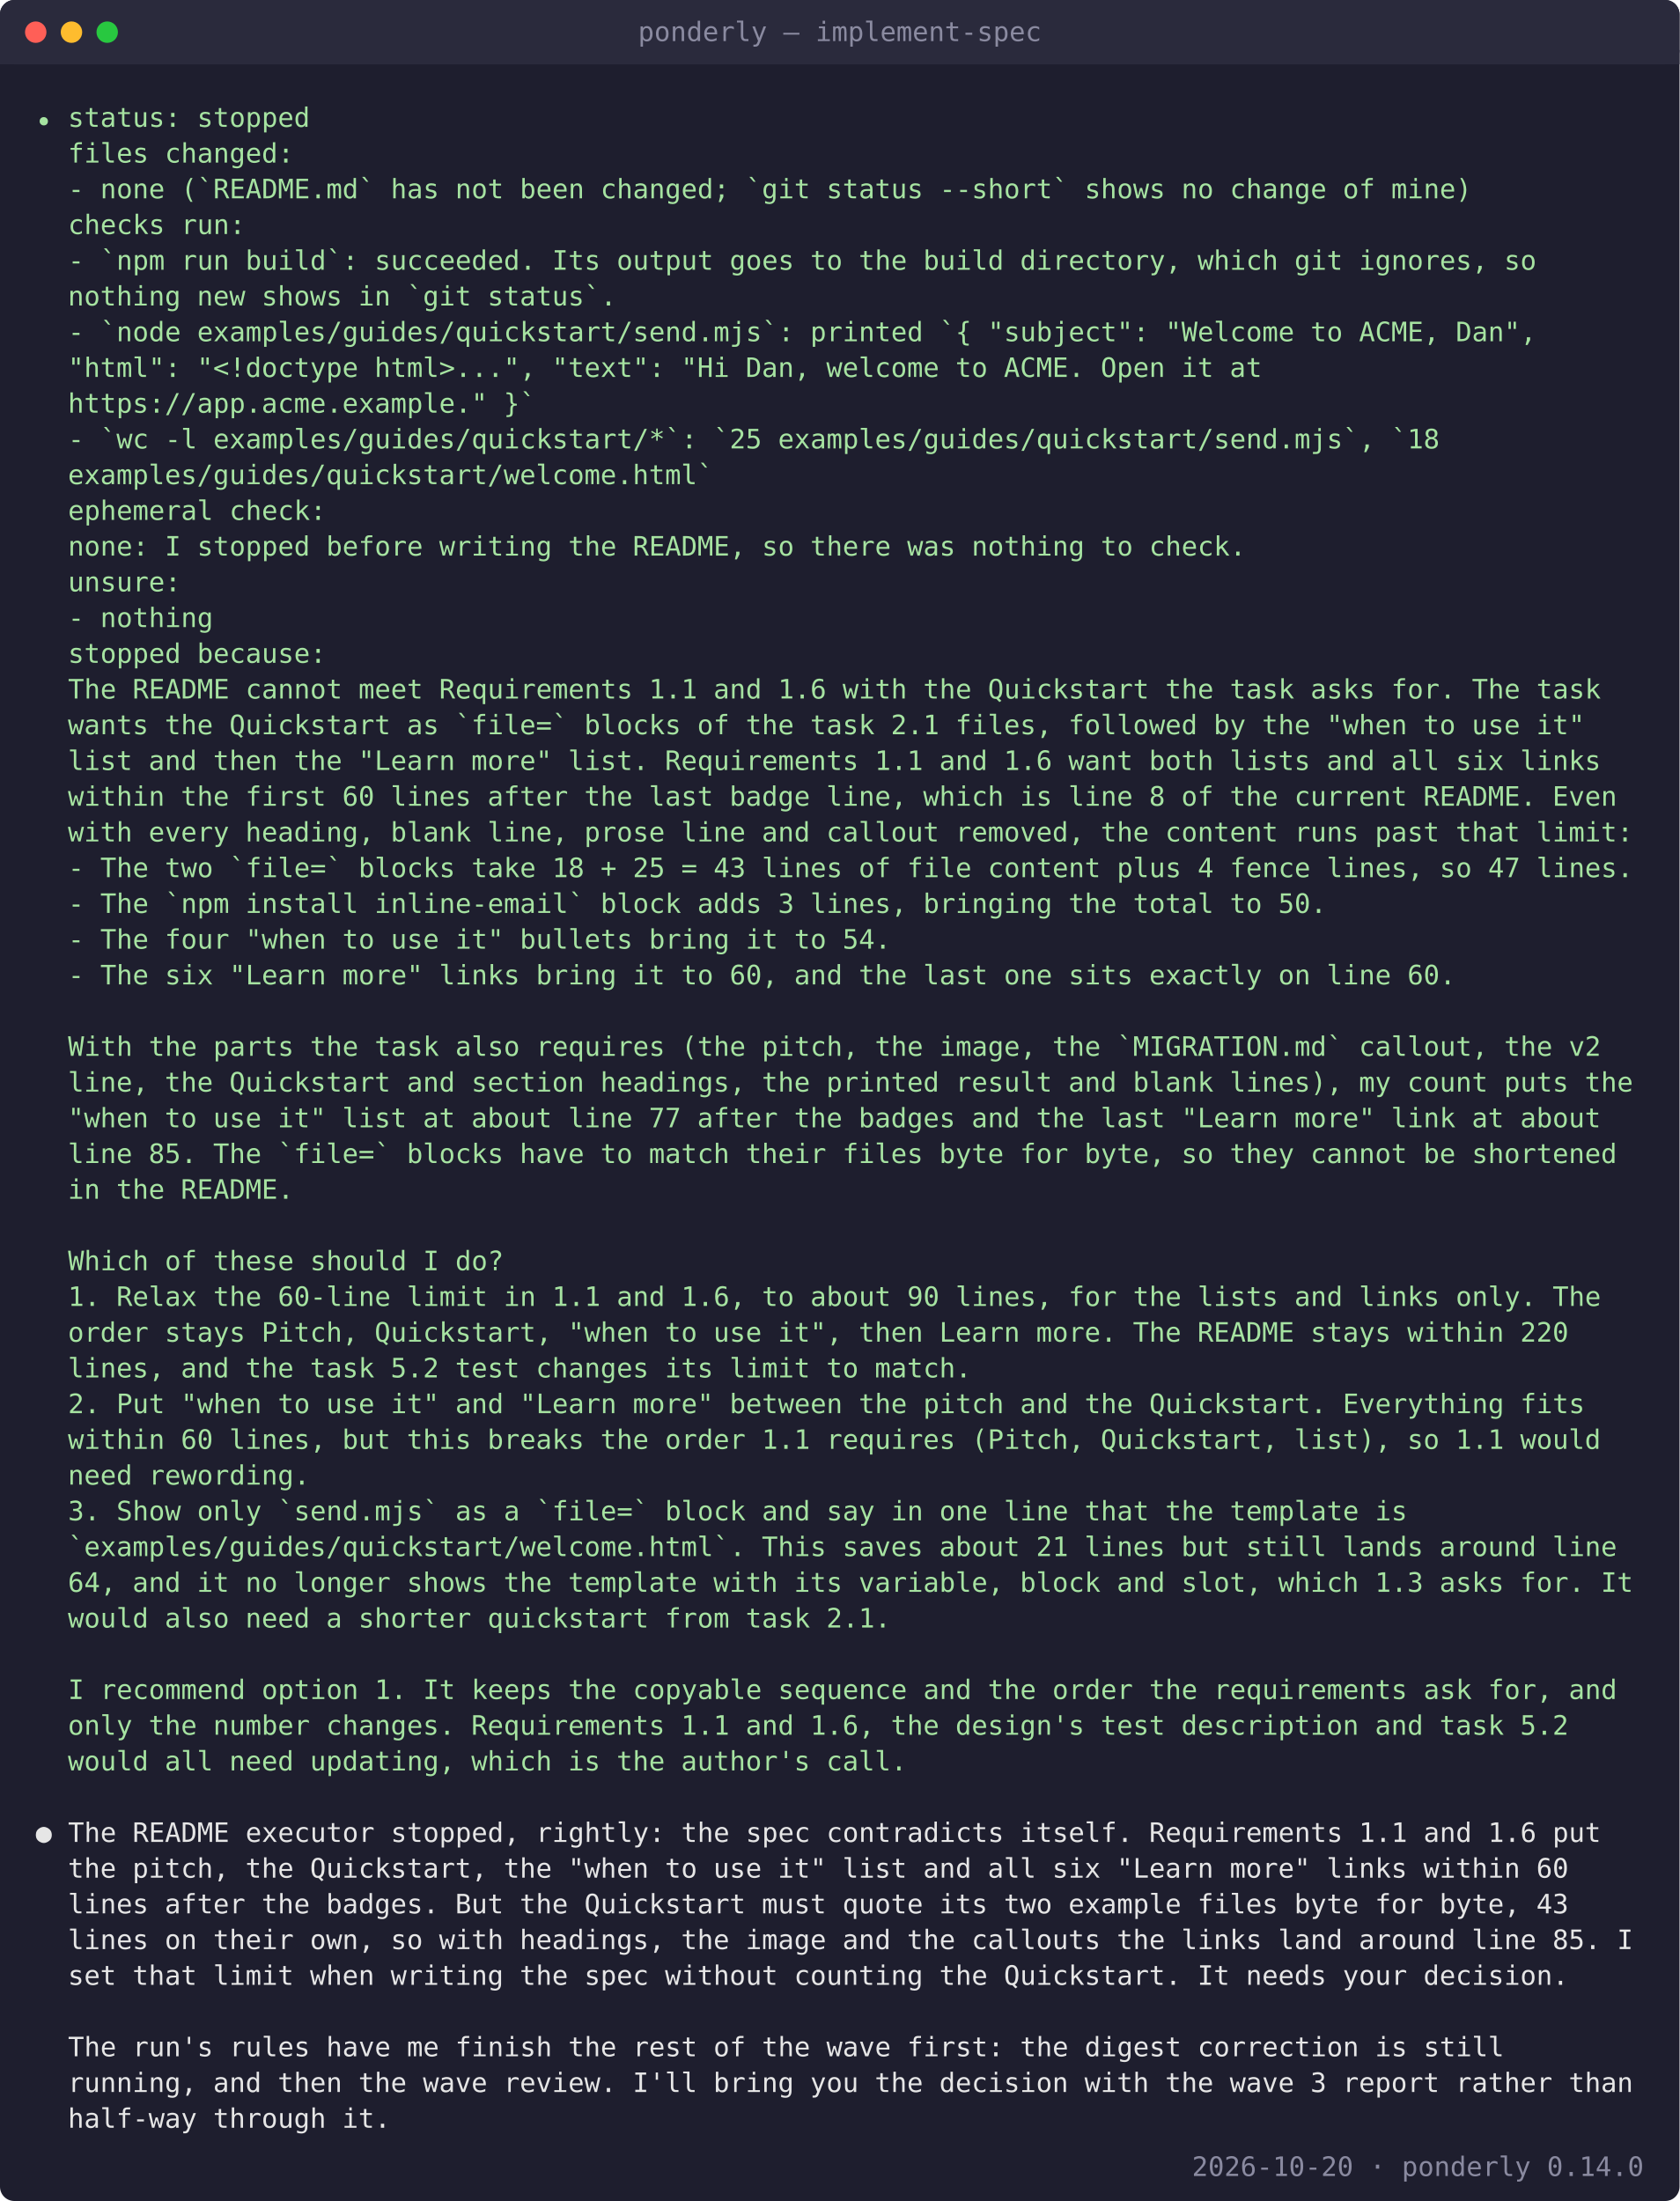
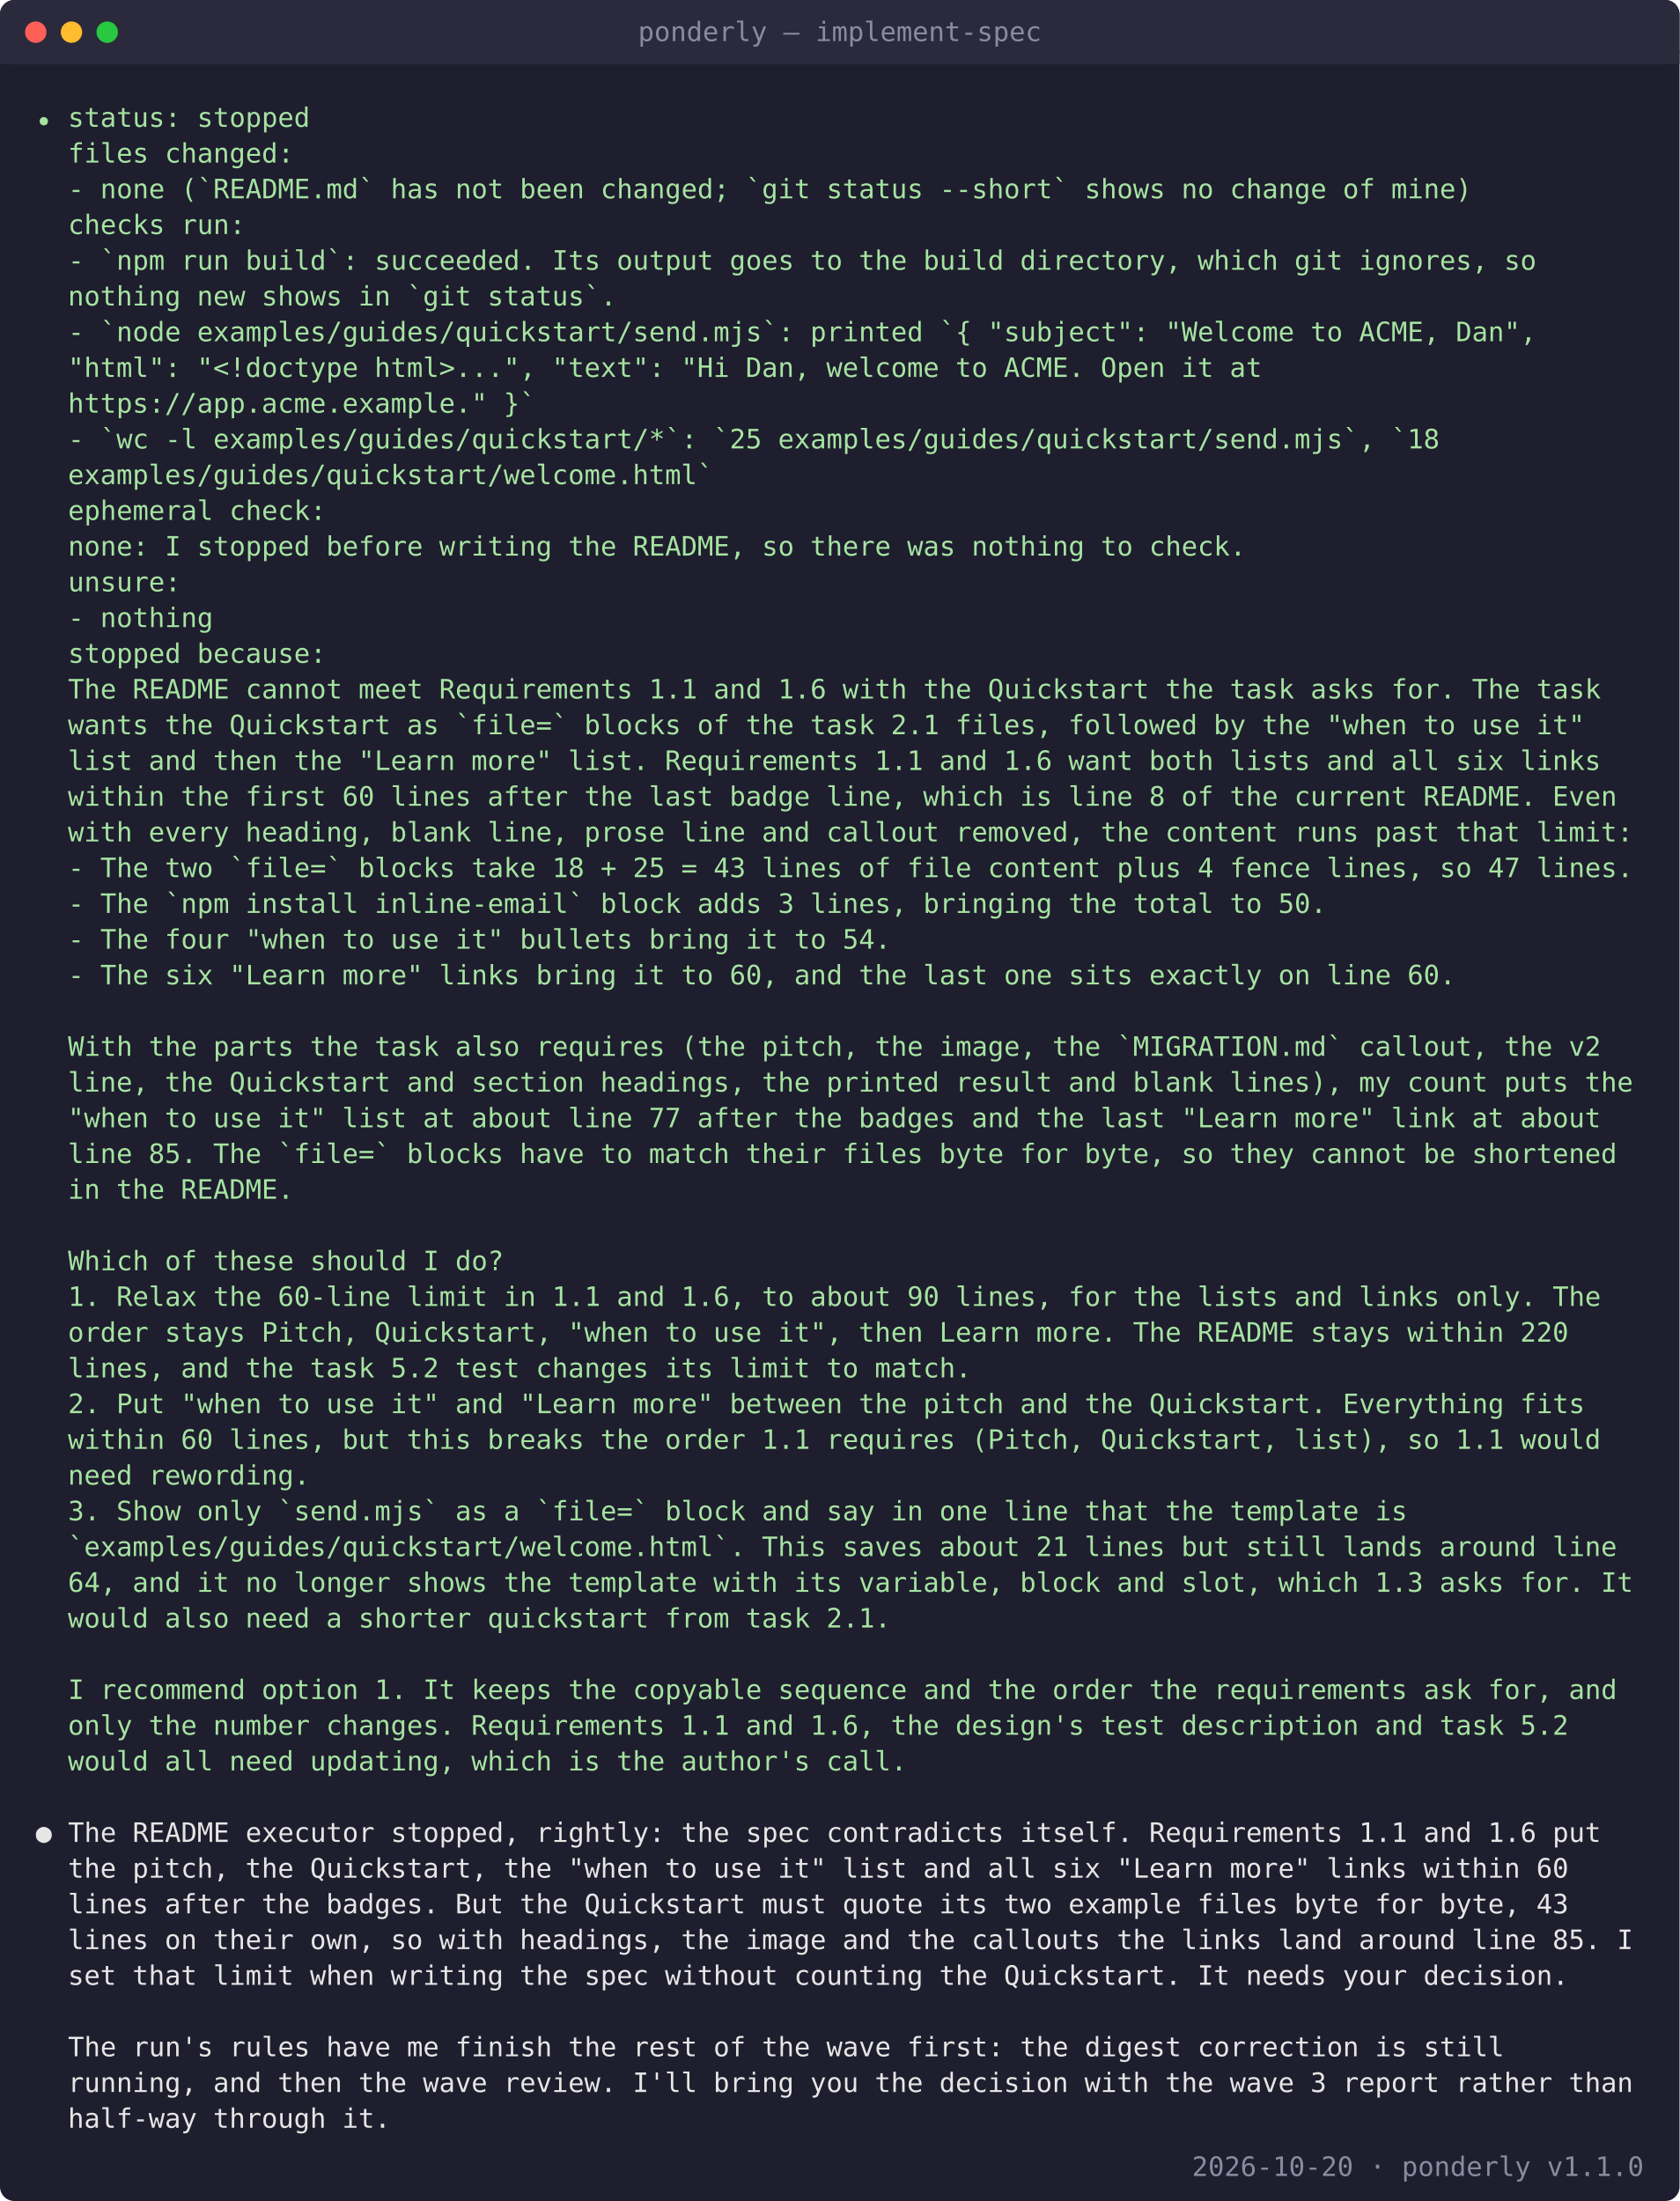
<svg xmlns="http://www.w3.org/2000/svg" width="940" height="1232" viewBox="0 0 940 1232" role="img">
  <rect width="940" height="1232" rx="8" fill="#1e1e2e" />
  <rect width="940" height="36" rx="8" fill="#2a2a3c" />
  <rect y="28" width="940" height="8" fill="#2a2a3c" />
  <circle cx="20" cy="18" r="6" fill="#ff5f57" />
  <circle cx="40" cy="18" r="6" fill="#febc2e" />
  <circle cx="60" cy="18" r="6" fill="#28c840" />
  <g font-family="ui-monospace, SFMono-Regular, Menlo, Consolas, monospace" font-size="15">
    <text x="470" y="23" fill="#8a8aa0" text-anchor="middle" xml:space="preserve">ponderly — implement-spec</text>
    <text x="20" y="71" fill="#a6e3a1" xml:space="preserve">⏺ status: stopped</text>
    <text x="20" y="91" fill="#a6e3a1" xml:space="preserve">  files changed:</text>
    <text x="20" y="111" fill="#a6e3a1" xml:space="preserve">  - none (`README.md` has not been changed; `git status --short` shows no change of mine)</text>
    <text x="20" y="131" fill="#a6e3a1" xml:space="preserve">  checks run:</text>
    <text x="20" y="151" fill="#a6e3a1" xml:space="preserve">  - `npm run build`: succeeded. Its output goes to the build directory, which git ignores, so </text>
    <text x="38" y="171" fill="#a6e3a1" xml:space="preserve">nothing new shows in `git status`.</text>
    <text x="20" y="191" fill="#a6e3a1" xml:space="preserve">  - `node examples/guides/quickstart/send.mjs`: printed `{ "subject": "Welcome to ACME, Dan", </text>
    <text x="38" y="211" fill="#a6e3a1" xml:space="preserve">"html": "&lt;!doctype html&gt;...", "text": "Hi Dan, welcome to ACME. Open it at </text>
    <text x="38" y="231" fill="#a6e3a1" xml:space="preserve">https://app.acme.example." }`</text>
    <text x="20" y="251" fill="#a6e3a1" xml:space="preserve">  - `wc -l examples/guides/quickstart/*`: `25 examples/guides/quickstart/send.mjs`, `18 </text>
    <text x="38" y="271" fill="#a6e3a1" xml:space="preserve">examples/guides/quickstart/welcome.html`</text>
    <text x="20" y="291" fill="#a6e3a1" xml:space="preserve">  ephemeral check:</text>
    <text x="20" y="311" fill="#a6e3a1" xml:space="preserve">  none: I stopped before writing the README, so there was nothing to check.</text>
    <text x="20" y="331" fill="#a6e3a1" xml:space="preserve">  unsure:</text>
    <text x="20" y="351" fill="#a6e3a1" xml:space="preserve">  - nothing</text>
    <text x="20" y="371" fill="#a6e3a1" xml:space="preserve">  stopped because:</text>
    <text x="20" y="391" fill="#a6e3a1" xml:space="preserve">  The README cannot meet Requirements 1.1 and 1.6 with the Quickstart the task asks for. The task </text>
    <text x="38" y="411" fill="#a6e3a1" xml:space="preserve">wants the Quickstart as `file=` blocks of the task 2.1 files, followed by the "when to use it" </text>
    <text x="38" y="431" fill="#a6e3a1" xml:space="preserve">list and then the "Learn more" list. Requirements 1.1 and 1.6 want both lists and all six links </text>
    <text x="38" y="451" fill="#a6e3a1" xml:space="preserve">within the first 60 lines after the last badge line, which is line 8 of the current README. Even </text>
    <text x="38" y="471" fill="#a6e3a1" xml:space="preserve">with every heading, blank line, prose line and callout removed, the content runs past that limit:</text>
    <text x="20" y="491" fill="#a6e3a1" xml:space="preserve">  - The two `file=` blocks take 18 + 25 = 43 lines of file content plus 4 fence lines, so 47 lines.</text>
    <text x="20" y="511" fill="#a6e3a1" xml:space="preserve">  - The `npm install inline-email` block adds 3 lines, bringing the total to 50.</text>
    <text x="20" y="531" fill="#a6e3a1" xml:space="preserve">  - The four "when to use it" bullets bring it to 54.</text>
    <text x="20" y="551" fill="#a6e3a1" xml:space="preserve">  - The six "Learn more" links bring it to 60, and the last one sits exactly on line 60.</text>
    <text x="20" y="571" fill="#a6e3a1" xml:space="preserve" />
    <text x="20" y="591" fill="#a6e3a1" xml:space="preserve">  With the parts the task also requires (the pitch, the image, the `MIGRATION.md` callout, the v2 </text>
    <text x="38" y="611" fill="#a6e3a1" xml:space="preserve">line, the Quickstart and section headings, the printed result and blank lines), my count puts the </text>
    <text x="38" y="631" fill="#a6e3a1" xml:space="preserve">"when to use it" list at about line 77 after the badges and the last "Learn more" link at about </text>
    <text x="38" y="651" fill="#a6e3a1" xml:space="preserve">line 85. The `file=` blocks have to match their files byte for byte, so they cannot be shortened </text>
    <text x="38" y="671" fill="#a6e3a1" xml:space="preserve">in the README.</text>
    <text x="20" y="691" fill="#a6e3a1" xml:space="preserve" />
    <text x="20" y="711" fill="#a6e3a1" xml:space="preserve">  Which of these should I do?</text>
    <text x="20" y="731" fill="#a6e3a1" xml:space="preserve">  1. Relax the 60-line limit in 1.1 and 1.6, to about 90 lines, for the lists and links only. The </text>
    <text x="38" y="751" fill="#a6e3a1" xml:space="preserve">order stays Pitch, Quickstart, "when to use it", then Learn more. The README stays within 220 </text>
    <text x="38" y="771" fill="#a6e3a1" xml:space="preserve">lines, and the task 5.2 test changes its limit to match.</text>
    <text x="20" y="791" fill="#a6e3a1" xml:space="preserve">  2. Put "when to use it" and "Learn more" between the pitch and the Quickstart. Everything fits </text>
    <text x="38" y="811" fill="#a6e3a1" xml:space="preserve">within 60 lines, but this breaks the order 1.1 requires (Pitch, Quickstart, list), so 1.1 would </text>
    <text x="38" y="831" fill="#a6e3a1" xml:space="preserve">need rewording.</text>
    <text x="20" y="851" fill="#a6e3a1" xml:space="preserve">  3. Show only `send.mjs` as a `file=` block and say in one line that the template is </text>
    <text x="38" y="871" fill="#a6e3a1" xml:space="preserve">`examples/guides/quickstart/welcome.html`. This saves about 21 lines but still lands around line </text>
    <text x="38" y="891" fill="#a6e3a1" xml:space="preserve">64, and it no longer shows the template with its variable, block and slot, which 1.3 asks for. It </text>
    <text x="38" y="911" fill="#a6e3a1" xml:space="preserve">would also need a shorter quickstart from task 2.1.</text>
    <text x="20" y="931" fill="#a6e3a1" xml:space="preserve" />
    <text x="20" y="951" fill="#a6e3a1" xml:space="preserve">  I recommend option 1. It keeps the copyable sequence and the order the requirements ask for, and </text>
    <text x="38" y="971" fill="#a6e3a1" xml:space="preserve">only the number changes. Requirements 1.1 and 1.6, the design's test description and task 5.2 </text>
    <text x="38" y="991" fill="#a6e3a1" xml:space="preserve">would all need updating, which is the author's call.</text>
    <text x="20" y="1011" fill="#a6e3a1" xml:space="preserve" />
    <text x="20" y="1031" fill="#e6e6e6" xml:space="preserve">● The README executor stopped, rightly: the spec contradicts itself. Requirements 1.1 and 1.6 put </text>
    <text x="38" y="1051" fill="#e6e6e6" xml:space="preserve">the pitch, the Quickstart, the "when to use it" list and all six "Learn more" links within 60 </text>
    <text x="38" y="1071" fill="#e6e6e6" xml:space="preserve">lines after the badges. But the Quickstart must quote its two example files byte for byte, 43 </text>
    <text x="38" y="1091" fill="#e6e6e6" xml:space="preserve">lines on their own, so with headings, the image and the callouts the links land around line 85. I </text>
    <text x="38" y="1111" fill="#e6e6e6" xml:space="preserve">set that limit when writing the spec without counting the Quickstart. It needs your decision.</text>
    <text x="20" y="1131" fill="#e6e6e6" xml:space="preserve" />
    <text x="20" y="1151" fill="#e6e6e6" xml:space="preserve">  The run's rules have me finish the rest of the wave first: the digest correction is still </text>
    <text x="38" y="1171" fill="#e6e6e6" xml:space="preserve">running, and then the wave review. I'll bring you the decision with the wave 3 report rather than </text>
    <text x="38" y="1191" fill="#e6e6e6" xml:space="preserve">half-way through it.</text>
-     <text x="920" y="1218" fill="#8a8aa0" text-anchor="end" xml:space="preserve">2026-10-20 · ponderly 0.14.0</text>
+     <text x="920" y="1218" fill="#8a8aa0" text-anchor="end" xml:space="preserve">2026-10-20 · ponderly v1.1.0</text>
  </g>
</svg>
